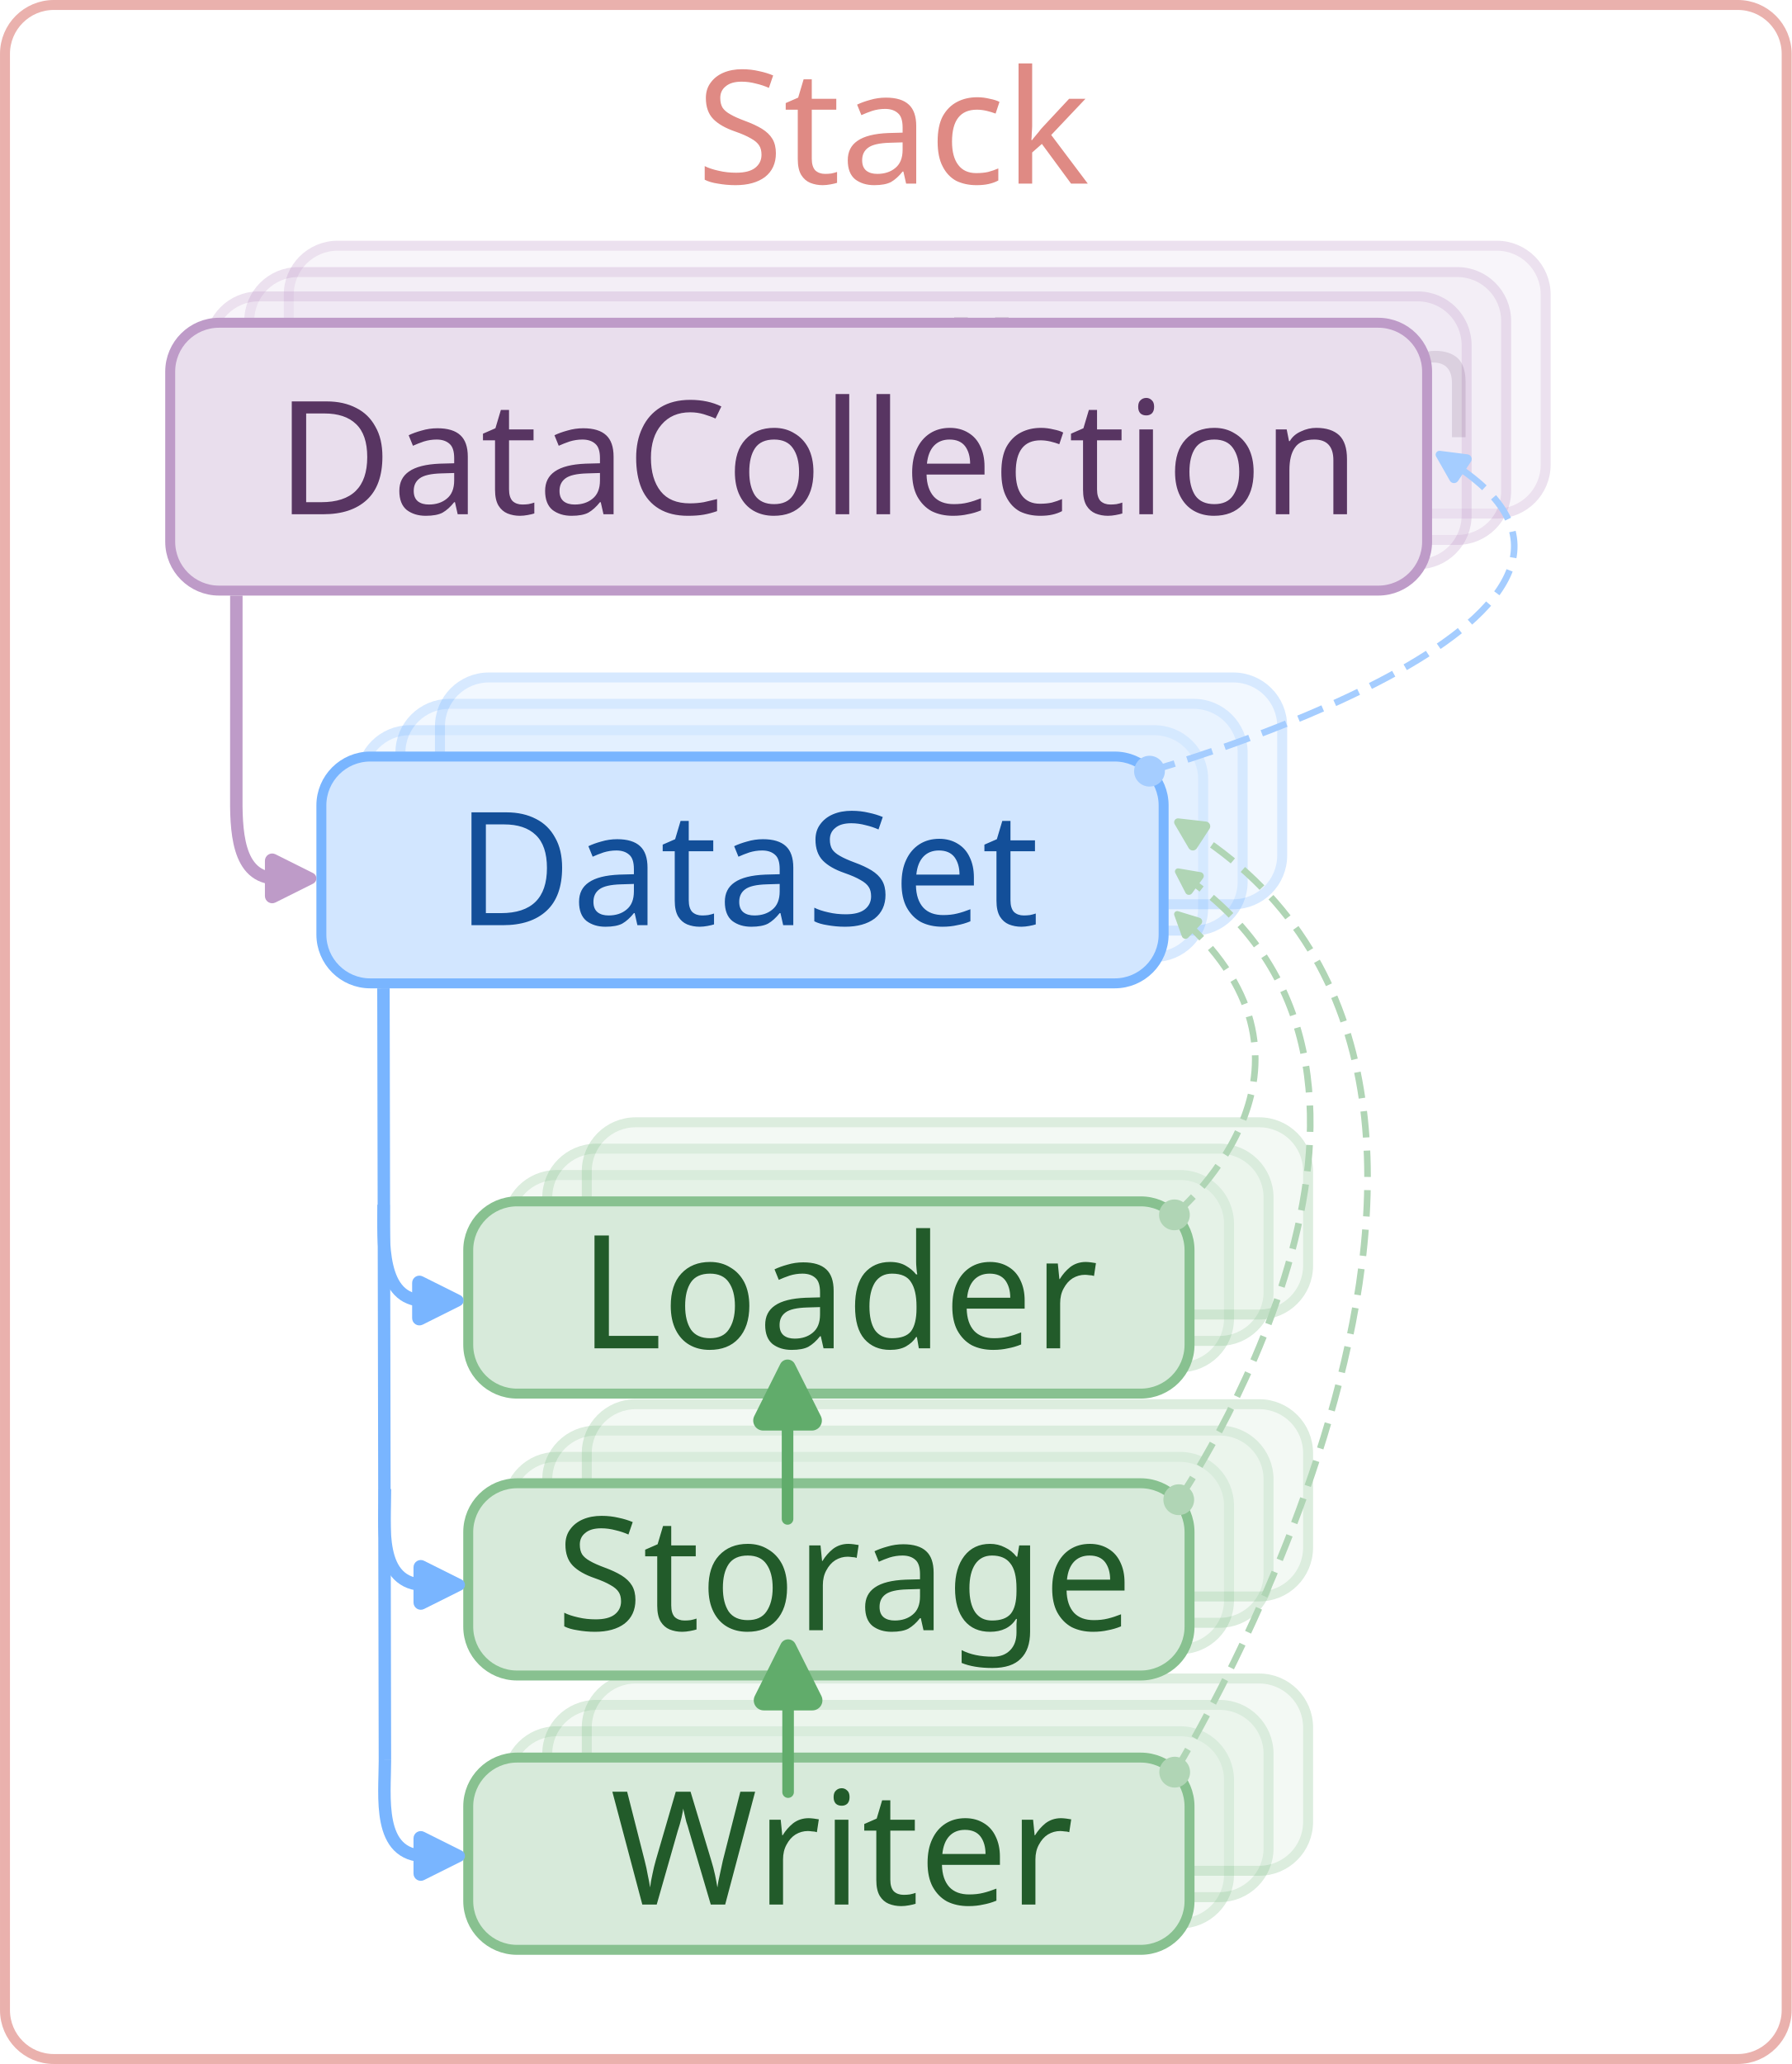
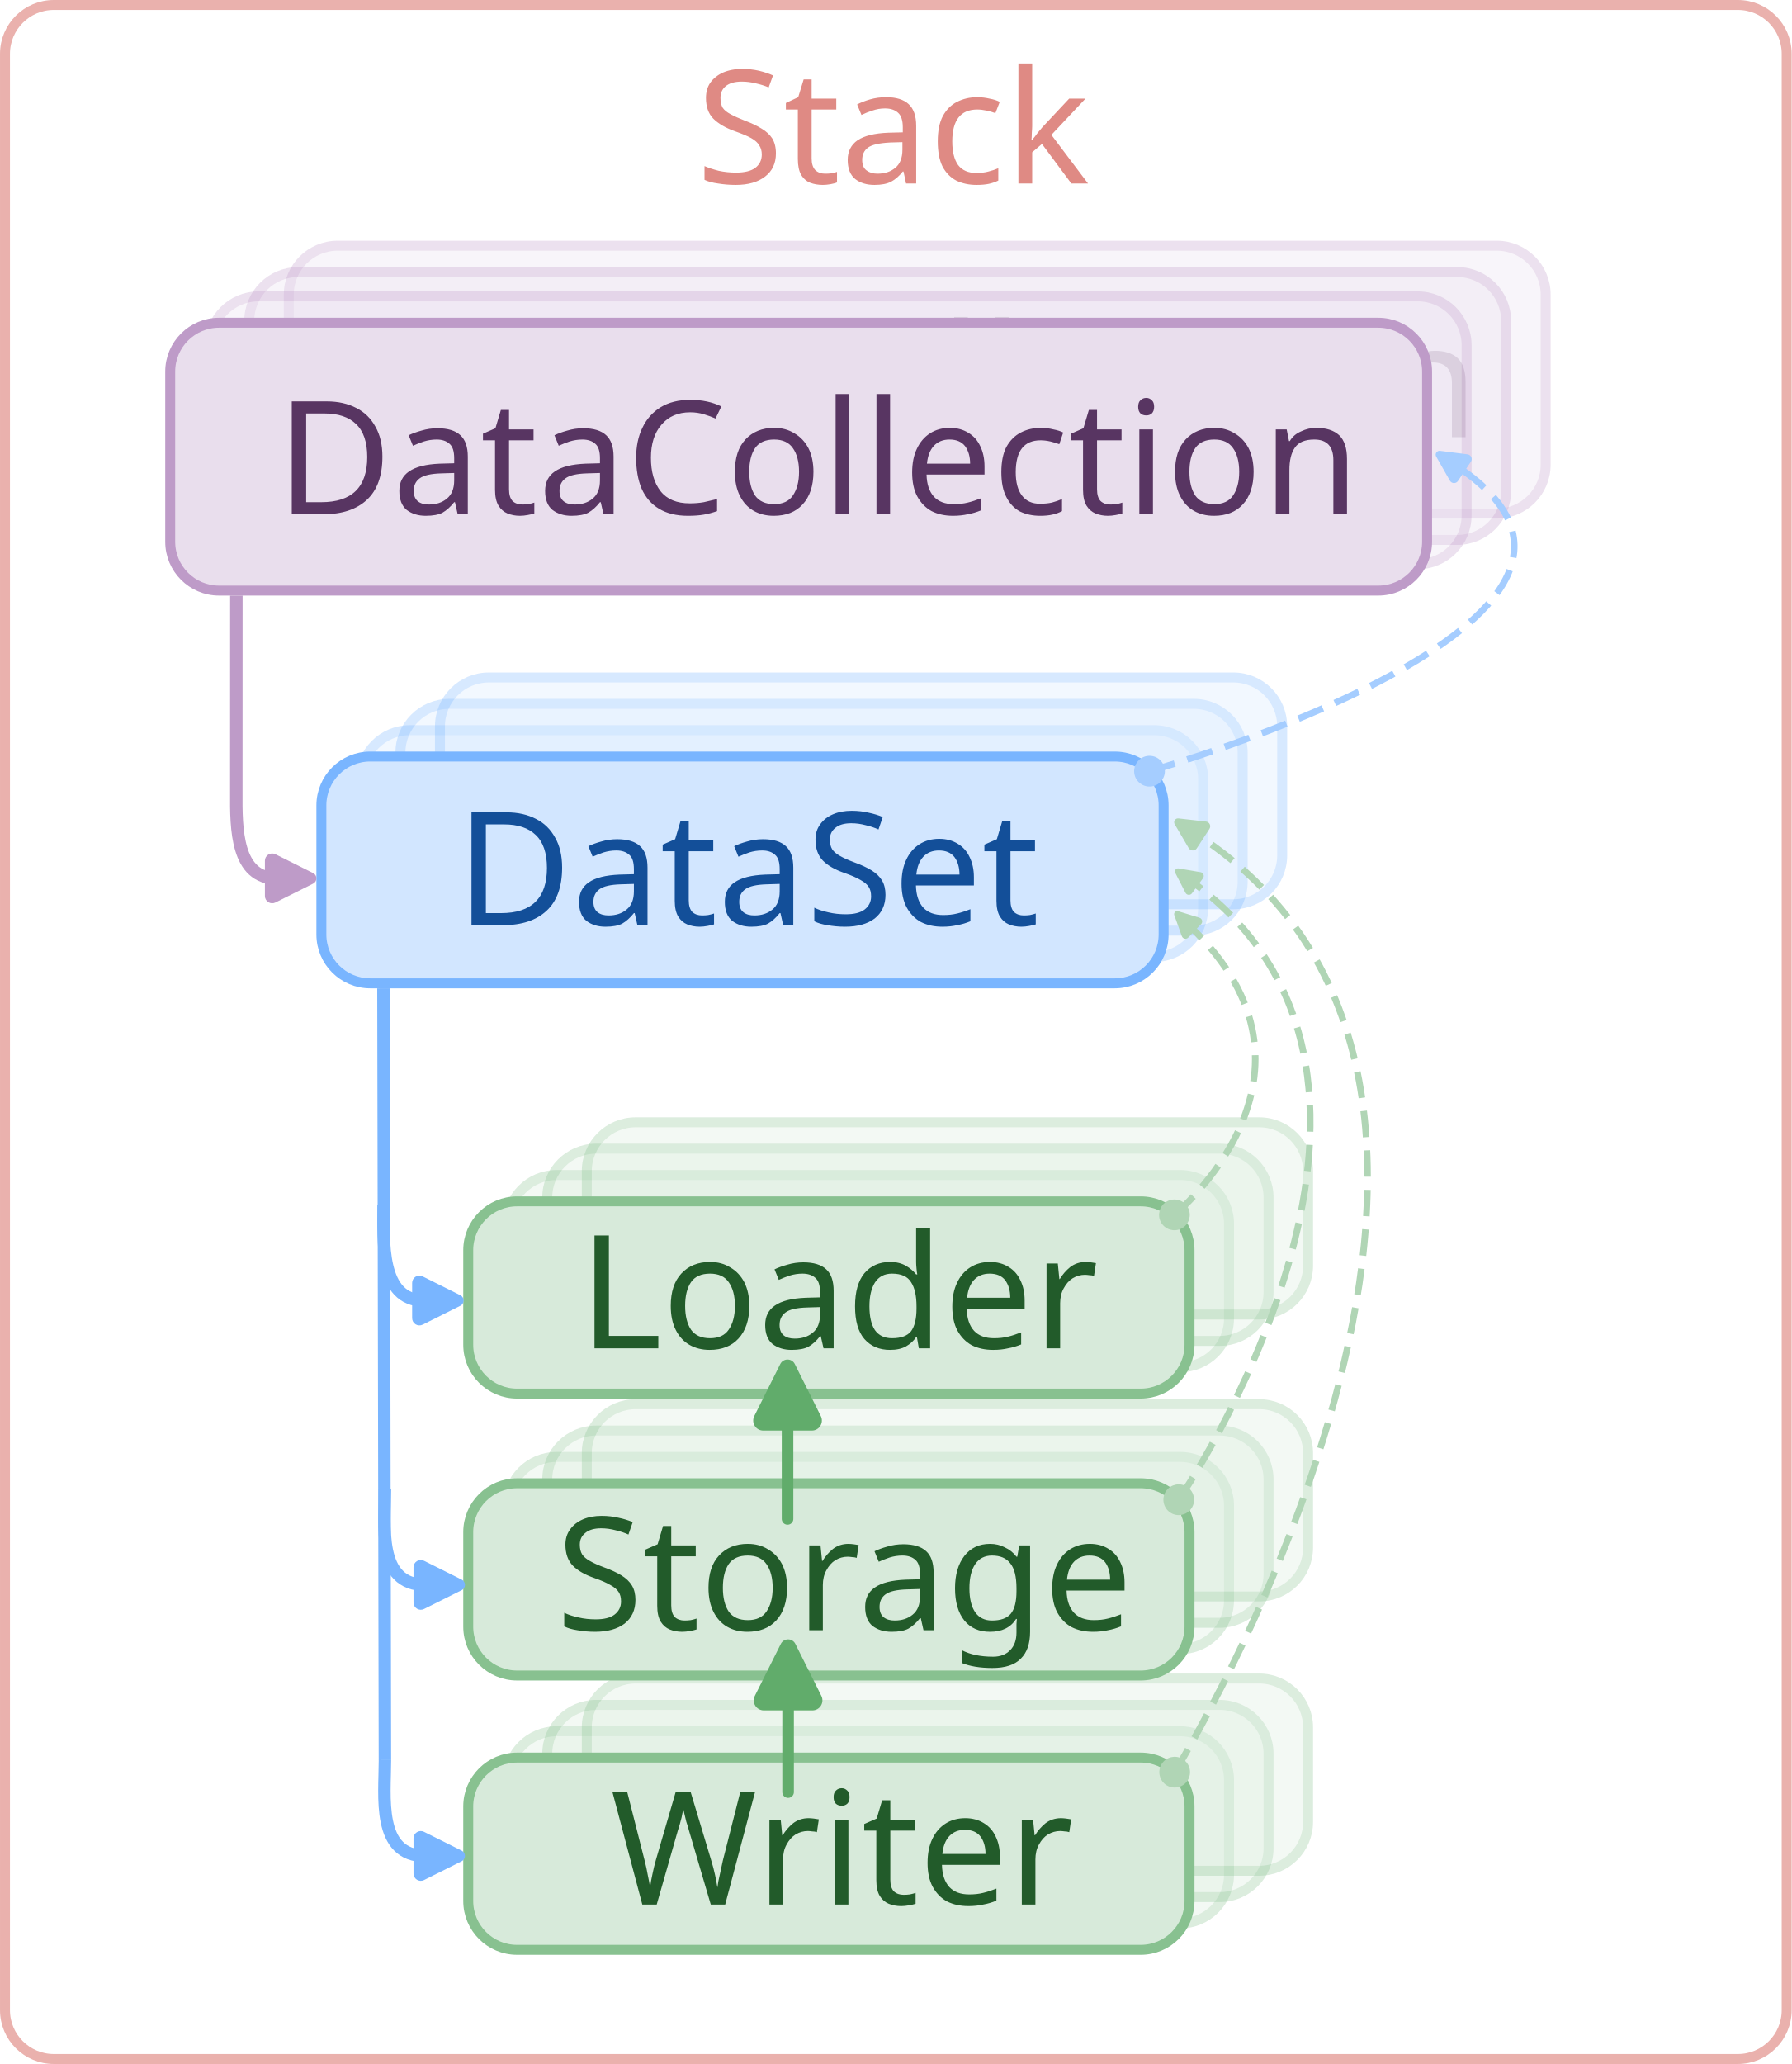
- <svg xmlns="http://www.w3.org/2000/svg" width="71.961mm" height="82.883mm" viewBox="0 0 71.961 82.883" version="1.1" id="svg5">
+ <svg xmlns="http://www.w3.org/2000/svg" width="77.233mm" height="88.955mm" viewBox="0 0 77.233 88.955" version="1.1" id="svg5">
  <defs id="defs2">
    <marker style="overflow:visible" id="Dot" refX="0" refY="0" orient="auto" markerWidth="4.667" markerHeight="4.667" viewBox="0 0 5.667 5.667" preserveAspectRatio="xMidYMid">
      <path transform="scale(0.5)" style="fill:context-stroke;fill-rule:evenodd;stroke:context-stroke;stroke-width:1pt" d="M 5,0 C 5,2.76 2.76,5 0,5 -2.76,5 -5,2.76 -5,0 c 0,-2.76 2.3,-5 5,-5 2.76,0 5,2.24 5,5 z" id="Dot1" />
    </marker>
    <marker style="overflow:visible" id="RoundedArrow" refX="0" refY="0" orient="auto-start-reverse" markerWidth="6.135" markerHeight="5.93" viewBox="0 0 6.135 5.93" preserveAspectRatio="xMidYMid">
      <path transform="scale(0.7)" d="m -0.211,-4.106 6.422,3.211 a 1,1 90 0 1 0,1.789 L -0.211,4.106 A 1.236,1.236 31.717 0 1 -2,3 v -6 a 1.236,1.236 148.283 0 1 1.789,-1.106 z" style="fill:context-stroke;fill-rule:evenodd;stroke:none" id="path1367" />
    </marker>
    <marker style="overflow:visible" id="RoundedArrow-0" refX="0" refY="0" orient="auto-start-reverse" markerWidth="6.135" markerHeight="5.93" viewBox="0 0 6.135 5.93" preserveAspectRatio="xMidYMid">
      <path transform="scale(0.7)" d="m -0.211,-4.106 6.422,3.211 a 1,1 90 0 1 0,1.789 L -0.211,4.106 A 1.236,1.236 31.717 0 1 -2,3 v -6 a 1.236,1.236 148.283 0 1 1.789,-1.106 z" style="fill:context-stroke;fill-rule:evenodd;stroke:none" id="path1367-6" />
    </marker>
    <marker style="overflow:visible" id="RoundedArrow-0-8-4-4" refX="0" refY="0" orient="auto-start-reverse" markerWidth="4.135" markerHeight="3.997" viewBox="0 0 6.135 5.93" preserveAspectRatio="xMidYMid">
      <path transform="scale(0.7)" d="m -0.211,-4.106 6.422,3.211 a 1,1 90 0 1 0,1.789 L -0.211,4.106 A 1.236,1.236 31.717 0 1 -2,3 v -6 a 1.236,1.236 148.283 0 1 1.789,-1.106 z" style="fill:context-stroke;fill-rule:evenodd;stroke:none" id="path1367-6-7-7-4" />
    </marker>
    <marker style="overflow:visible" id="RoundedArrow-0-8-4-4-9" refX="0" refY="0" orient="auto-start-reverse" markerWidth="4.135" markerHeight="3.997" viewBox="0 0 6.135 5.93" preserveAspectRatio="xMidYMid">
      <path transform="scale(0.7)" d="m -0.211,-4.106 6.422,3.211 a 1,1 90 0 1 0,1.789 L -0.211,4.106 A 1.236,1.236 31.717 0 1 -2,3 v -6 a 1.236,1.236 148.283 0 1 1.789,-1.106 z" style="fill:context-stroke;fill-rule:evenodd;stroke:none" id="path1367-6-7-7-4-2" />
    </marker>
    <marker style="overflow:visible" id="RoundedArrow-0-8-4-4-9-6" refX="0" refY="0" orient="auto-start-reverse" markerWidth="4.135" markerHeight="3.997" viewBox="0 0 6.135 5.93" preserveAspectRatio="xMidYMid">
      <path transform="scale(0.7)" d="m -0.211,-4.106 6.422,3.211 a 1,1 90 0 1 0,1.789 L -0.211,4.106 A 1.236,1.236 31.717 0 1 -2,3 v -6 a 1.236,1.236 148.283 0 1 1.789,-1.106 z" style="fill:context-stroke;fill-rule:evenodd;stroke:none" id="path1367-6-7-7-4-2-4" />
    </marker>
    <marker style="overflow:visible" id="RoundedArrow-0-8-4-4-9-6-5" refX="0" refY="0" orient="auto-start-reverse" markerWidth="4.135" markerHeight="3.997" viewBox="0 0 6.135 5.93" preserveAspectRatio="xMidYMid">
      <path transform="scale(0.7)" d="m -0.211,-4.106 6.422,3.211 a 1,1 90 0 1 0,1.789 L -0.211,4.106 A 1.236,1.236 31.717 0 1 -2,3 v -6 a 1.236,1.236 148.283 0 1 1.789,-1.106 z" style="fill:context-stroke;fill-rule:evenodd;stroke:none" id="path1367-6-7-7-4-2-4-0" />
    </marker>
    <marker style="overflow:visible" id="RoundedArrow-0-8-4-4-9-6-5-7" refX="0" refY="0" orient="auto-start-reverse" markerWidth="4.135" markerHeight="3.997" viewBox="0 0 6.135 5.93" preserveAspectRatio="xMidYMid">
      <path transform="scale(0.7)" d="m -0.211,-4.106 6.422,3.211 a 1,1 90 0 1 0,1.789 L -0.211,4.106 A 1.236,1.236 31.717 0 1 -2,3 v -6 a 1.236,1.236 148.283 0 1 1.789,-1.106 z" style="fill:context-stroke;fill-rule:evenodd;stroke:none" id="path1367-6-7-7-4-2-4-0-1" />
    </marker>
    <marker style="overflow:visible" id="RoundedArrow-0-8-4-4-9-6-5-7-5" refX="0" refY="0" orient="auto-start-reverse" markerWidth="5.135" markerHeight="4.964" viewBox="0 0 6.135 5.93" preserveAspectRatio="xMidYMid">
      <path transform="scale(0.7)" d="m -0.211,-4.106 6.422,3.211 a 1,1 90 0 1 0,1.789 L -0.211,4.106 A 1.236,1.236 31.717 0 1 -2,3 v -6 a 1.236,1.236 148.283 0 1 1.789,-1.106 z" style="fill:context-stroke;fill-rule:evenodd;stroke:none" id="path1367-6-7-7-4-2-4-0-1-9" />
    </marker>
    <marker style="overflow:visible" id="Dot-7" refX="0" refY="0" orient="auto" markerWidth="4.667" markerHeight="4.667" viewBox="0 0 5.667 5.667" preserveAspectRatio="xMidYMid">
      <path transform="scale(0.5)" style="fill:context-stroke;fill-rule:evenodd;stroke:context-stroke;stroke-width:1pt" d="M 5,0 C 5,2.76 2.76,5 0,5 -2.76,5 -5,2.76 -5,0 c 0,-2.76 2.3,-5 5,-5 2.76,0 5,2.24 5,5 z" id="Dot1-6" />
    </marker>
    <marker style="overflow:visible" id="RoundedArrow-0-8-4-4-9-6-5-73" refX="0" refY="0" orient="auto-start-reverse" markerWidth="5.135" markerHeight="4.964" viewBox="0 0 6.135 5.93" preserveAspectRatio="xMidYMid">
      <path transform="scale(0.7)" d="m -0.211,-4.106 6.422,3.211 a 1,1 90 0 1 0,1.789 L -0.211,4.106 A 1.236,1.236 31.717 0 1 -2,3 v -6 a 1.236,1.236 148.283 0 1 1.789,-1.106 z" style="fill:context-stroke;fill-rule:evenodd;stroke:none" id="path1367-6-7-7-4-2-4-0-6" />
    </marker>
  </defs>
-   <g id="layer1" transform="translate(-38.7308,-52.18138)">
-     <rect style="fill:none;fill-rule:evenodd;stroke:#eab1ad;stroke-width:0.4;stroke-linecap:round;stroke-linejoin:round;stroke-dasharray:none" id="rect191" width="71.561" height="82.483" x="38.931" y="52.381" rx="1.963" ry="1.963" />
-     <text xml:space="preserve" style="font-size:6.35px;line-height:1.25;font-family:'IBM Plex Sans';-inkscape-font-specification:'IBM Plex Sans,  weight=450';fill:#df8a84;stroke-width:0.265" x="66.707" y="59.552" id="text613">
-       <tspan id="tspan611" style="fill:#df8a84;stroke-width:0.265" x="66.707" y="59.552">Stack</tspan>
+   <g id="layer1" transform="translate(-38.71615,-52.16673)">
+     <rect style="fill:none;fill-rule:evenodd;stroke:#eab1ad;stroke-width:0.429;stroke-linecap:round;stroke-linejoin:round;stroke-dasharray:none" id="rect191" width="76.804" height="88.526" x="38.931" y="52.381" rx="2.106" ry="2.106" />
+     <text xml:space="preserve" style="font-size:6.815px;line-height:1.25;font-family:'IBM Plex Sans';-inkscape-font-specification:'IBM Plex Sans,  weight=450';fill:#df8a84;stroke-width:0.284" x="68.742" y="60.077" id="text613">
+       <tspan id="tspan611" style="fill:#df8a84;stroke-width:0.284" x="68.742" y="60.077">Stack</tspan>
    </text>
-     <g id="g2613-1-5-0" transform="translate(14.07154,-4.394633)" style="opacity:0.3">
+     <g id="g2613-1-5-0" transform="matrix(1.073255,0,0,1.073255,12.25049,-8.553729)" style="opacity:0.3">
      <rect style="fill:#e9deed;fill-rule:evenodd;stroke:#be9bc8;stroke-width:0.4;stroke-linecap:round;stroke-linejoin:round;stroke-dasharray:none" id="rect727-0-9-9" width="50.483" height="10.756" x="36.258" y="66.443" rx="1.963" ry="1.963" />
      <text xml:space="preserve" style="font-size:6.35px;line-height:1.25;font-family:'IBM Plex Sans';-inkscape-font-specification:'IBM Plex Sans,  weight=450';fill:#583562;stroke-width:0.265" x="40.531" y="74.133" id="text669-6-4-1">
        <tspan id="tspan667-1-9-7" style="fill:#583562;stroke-width:0.265" x="40.531" y="74.133">DataCollection</tspan>
      </text>
    </g>
-     <g id="g2613-1-5" transform="translate(12.48404,-3.3363)" style="opacity:0.3">
+     <g id="g2613-1-5" transform="matrix(1.073255,0,0,1.073255,10.5467,-7.417868)" style="opacity:0.3">
      <rect style="fill:#e9deed;fill-rule:evenodd;stroke:#be9bc8;stroke-width:0.4;stroke-linecap:round;stroke-linejoin:round;stroke-dasharray:none" id="rect727-0-9" width="50.483" height="10.756" x="36.258" y="66.443" rx="1.963" ry="1.963" />
      <text xml:space="preserve" style="font-size:6.35px;line-height:1.25;font-family:'IBM Plex Sans';-inkscape-font-specification:'IBM Plex Sans,  weight=450';fill:#583562;stroke-width:0.265" x="40.531" y="74.133" id="text669-6-4">
        <tspan id="tspan667-1-9" style="fill:#583562;stroke-width:0.265" x="40.531" y="74.133">DataCollection</tspan>
      </text>
    </g>
-     <g id="g2613-1" transform="translate(10.89654,-2.359443)" style="opacity:0.3">
+     <g id="g2613-1" transform="matrix(1.073255,0,0,1.073255,8.842904,-6.369453)" style="opacity:0.3">
      <rect style="fill:#e9deed;fill-rule:evenodd;stroke:#be9bc8;stroke-width:0.4;stroke-linecap:round;stroke-linejoin:round;stroke-dasharray:none" id="rect727-0" width="50.483" height="10.756" x="36.258" y="66.443" rx="1.963" ry="1.963" />
      <text xml:space="preserve" style="font-size:6.35px;line-height:1.25;font-family:'IBM Plex Sans';-inkscape-font-specification:'IBM Plex Sans,  weight=450';fill:#583562;stroke-width:0.265" x="40.531" y="74.133" id="text669-6">
        <tspan id="tspan667-1" style="fill:#583562;stroke-width:0.265" x="40.531" y="74.133">DataCollection</tspan>
      </text>
    </g>
-     <g id="g2613" transform="translate(9.309037,-1.30111)">
+     <g id="g2613" transform="matrix(1.073255,0,0,1.073255,7.139112,-5.233592)">
      <rect style="fill:#e9deed;fill-rule:evenodd;stroke:#be9bc8;stroke-width:0.4;stroke-linecap:round;stroke-linejoin:round;stroke-dasharray:none" id="rect727" width="50.483" height="10.756" x="36.258" y="66.443" rx="1.963" ry="1.963" />
      <text xml:space="preserve" style="font-size:6.35px;line-height:1.25;font-family:'IBM Plex Sans';-inkscape-font-specification:'IBM Plex Sans,  weight=450';fill:#583562;stroke-width:0.265" x="40.531" y="74.133" id="text669">
        <tspan id="tspan667" style="fill:#583562;stroke-width:0.265" x="40.531" y="74.133">DataCollection</tspan>
      </text>
    </g>
-     <g id="g2628-1" transform="translate(15.99737,-6.478136)">
+     <g id="g2628-1" transform="matrix(1.073255,0,0,1.073255,14.3174,-10.78986)">
      <rect style="opacity:0.3;fill:#d2e6ff;fill-rule:evenodd;stroke:#79b5ff;stroke-width:0.4;stroke-linecap:round;stroke-linejoin:round;stroke-dasharray:none" id="rect1496-2" width="33.829" height="9.108" x="37.229" y="87.981" rx="1.963" ry="1.963" />
      <rect style="opacity:0.3;fill:#d2e6ff;fill-rule:evenodd;stroke:#79b5ff;stroke-width:0.4;stroke-linecap:round;stroke-linejoin:round;stroke-dasharray:none" id="rect1496-2-9" width="33.829" height="9.108" x="38.816" y="86.923" rx="1.963" ry="1.963" />
      <rect style="opacity:0.3;fill:#d2e6ff;fill-rule:evenodd;stroke:#79b5ff;stroke-width:0.4;stroke-linecap:round;stroke-linejoin:round;stroke-dasharray:none" id="rect1496-2-9-0" width="33.829" height="9.108" x="40.404" y="85.864" rx="1.963" ry="1.963" />
    </g>
-     <g id="g2628" transform="translate(10.08971,-1.490617)">
+     <g id="g2628" transform="matrix(1.073255,0,0,1.073255,7.976969,-5.436981)">
      <rect style="fill:#d2e6ff;fill-rule:evenodd;stroke:#79b5ff;stroke-width:0.4;stroke-linecap:round;stroke-linejoin:round;stroke-dasharray:none" id="rect1496" width="33.829" height="9.108" x="41.549" y="84.052" rx="1.963" ry="1.963" />
      <text xml:space="preserve" style="font-size:6.35px;line-height:1.25;font-family:'IBM Plex Sans';-inkscape-font-specification:'IBM Plex Sans,  weight=450';fill:#134f99;stroke-width:0.265" x="46.97" y="90.822" id="text673">
        <tspan id="tspan671" style="fill:#134f99;stroke-width:0.265" x="46.97" y="90.822">DataSet</tspan>
      </text>
    </g>
-     <g id="g2628-6" transform="translate(52.98232,-6.968816)" />
-     <g id="g3384" transform="translate(15.81459,-0.8370778)">
+     <g id="g2628-6" transform="matrix(1.073255,0,0,1.073255,54.01166,-11.31648)" />
+     <g id="g3384" transform="matrix(1.073255,0,0,1.073255,14.12123,-4.735567)">
      <g id="g13667" style="opacity:0.3" transform="translate(-29.43261,-5.884365)">
        <rect style="fill:#d7eada;fill-rule:evenodd;stroke:#88c190;stroke-width:0.4;stroke-linecap:round;stroke-linejoin:round;stroke-dasharray:none" id="rect1918-8" width="28.971" height="7.72" x="72.742" y="106.087" rx="1.963" ry="1.963" />
        <rect style="fill:#d7eada;fill-rule:evenodd;stroke:#88c190;stroke-width:0.4;stroke-linecap:round;stroke-linejoin:round;stroke-dasharray:none" id="rect1918-2-3" width="28.971" height="7.72" x="72.742" y="117.407" rx="1.963" ry="1.963" />
        <rect style="fill:#d7eada;fill-rule:evenodd;stroke:#88c190;stroke-width:0.4;stroke-linecap:round;stroke-linejoin:round;stroke-dasharray:none" id="rect1918-2-9-1" width="28.971" height="7.72" x="72.742" y="128.423" rx="1.963" ry="1.963" />
      </g>
      <g id="g13667-9" style="opacity:0.3" transform="translate(-27.84511,-6.942699)">
        <rect style="fill:#d7eada;fill-rule:evenodd;stroke:#88c190;stroke-width:0.4;stroke-linecap:round;stroke-linejoin:round;stroke-dasharray:none" id="rect1918-8-8" width="28.971" height="7.72" x="72.742" y="106.087" rx="1.963" ry="1.963" />
        <rect style="fill:#d7eada;fill-rule:evenodd;stroke:#88c190;stroke-width:0.4;stroke-linecap:round;stroke-linejoin:round;stroke-dasharray:none" id="rect1918-2-3-4" width="28.971" height="7.72" x="72.742" y="117.407" rx="1.963" ry="1.963" />
        <rect style="fill:#d7eada;fill-rule:evenodd;stroke:#88c190;stroke-width:0.4;stroke-linecap:round;stroke-linejoin:round;stroke-dasharray:none" id="rect1918-2-9-1-8" width="28.971" height="7.72" x="72.742" y="128.423" rx="1.963" ry="1.963" />
      </g>
      <g id="g13667-9-1" style="opacity:0.3" transform="translate(-26.25761,-8.001032)">
        <rect style="fill:#d7eada;fill-rule:evenodd;stroke:#88c190;stroke-width:0.4;stroke-linecap:round;stroke-linejoin:round;stroke-dasharray:none" id="rect1918-8-8-0" width="28.971" height="7.72" x="72.742" y="106.087" rx="1.963" ry="1.963" />
        <rect style="fill:#d7eada;fill-rule:evenodd;stroke:#88c190;stroke-width:0.4;stroke-linecap:round;stroke-linejoin:round;stroke-dasharray:none" id="rect1918-2-3-4-3" width="28.971" height="7.72" x="72.742" y="117.407" rx="1.963" ry="1.963" />
        <rect style="fill:#d7eada;fill-rule:evenodd;stroke:#88c190;stroke-width:0.4;stroke-linecap:round;stroke-linejoin:round;stroke-dasharray:none" id="rect1918-2-9-1-8-0" width="28.971" height="7.72" x="72.742" y="128.423" rx="1.963" ry="1.963" />
      </g>
      <g id="g2633" transform="translate(1.821554,-5.083051)">
        <rect style="fill:#d7eada;fill-rule:evenodd;stroke:#88c190;stroke-width:0.4;stroke-linecap:round;stroke-linejoin:round;stroke-dasharray:none" id="rect1918" width="28.971" height="7.72" x="39.901" y="106.344" rx="1.963" ry="1.963" />
        <text xml:space="preserve" style="font-size:6.35px;line-height:1.25;font-family:'IBM Plex Sans';-inkscape-font-specification:'IBM Plex Sans,  weight=450';fill:#225b2a;stroke-width:0.265" x="44.363" y="112.246" id="text1796">
          <tspan id="tspan1794" style="fill:#225b2a;stroke-width:0.265" x="44.363" y="112.246">Loader</tspan>
        </text>
      </g>
      <g id="g2638" transform="translate(1.821554,-5.083051)">
        <rect style="fill:#d7eada;fill-rule:evenodd;stroke:#88c190;stroke-width:0.4;stroke-linecap:round;stroke-linejoin:round;stroke-dasharray:none" id="rect1918-2" width="28.971" height="7.72" x="39.901" y="117.664" rx="1.963" ry="1.963" />
        <text xml:space="preserve" style="font-size:6.35px;line-height:1.25;font-family:'IBM Plex Sans';-inkscape-font-specification:'IBM Plex Sans,  weight=450';fill:#225b2a;stroke-width:0.265" x="43.429" y="123.566" id="text1796-7">
          <tspan id="tspan1794-0" style="fill:#225b2a;stroke-width:0.265" x="43.429" y="123.566">Storage</tspan>
        </text>
      </g>
      <g id="g2643" transform="translate(2.515478,-5.083051)">
        <rect style="fill:#d7eada;fill-rule:evenodd;stroke:#88c190;stroke-width:0.4;stroke-linecap:round;stroke-linejoin:round;stroke-dasharray:none" id="rect1918-2-9" width="28.971" height="7.72" x="39.207" y="128.68" rx="1.963" ry="1.963" />
        <text xml:space="preserve" style="font-size:6.35px;line-height:1.25;font-family:'IBM Plex Sans';-inkscape-font-specification:'IBM Plex Sans,  weight=450';fill:#225b2a;stroke-width:0.265" x="44.917" y="134.582" id="text1796-7-3">
          <tspan id="tspan1794-0-6" style="fill:#225b2a;stroke-width:0.265" x="44.917" y="134.582">Writer</tspan>
        </text>
      </g>
      <path style="fill:none;stroke:#61ac6b;stroke-width:0.465;stroke-linecap:round;stroke-linejoin:round;stroke-dasharray:none;stroke-opacity:1;marker-end:url(#RoundedArrow)" d="m 54.548,114.013 v -4.199" id="path2777" />
      <path style="fill:none;stroke:#61ac6b;stroke-width:0.465;stroke-linecap:round;stroke-linejoin:round;stroke-dasharray:none;stroke-opacity:1;marker-end:url(#RoundedArrow-0)" d="m 54.57,124.983 v -3.932" id="path2777-2" />
    </g>
-     <path style="fill:none;stroke:#b0d5b5;stroke-width:0.265px;stroke-linecap:butt;stroke-linejoin:miter;stroke-dasharray:1.058, 0.529;stroke-dashoffset:0;stroke-opacity:1;marker-start:url(#Dot);marker-end:url(#RoundedArrow-0-8-4-4-9-6-5)" d="m 85.901,100.966 c 0,0 6.863,-5.63 0.634,-11.577" id="path8577" />
-     <path style="fill:none;stroke:#a5cdff;stroke-width:0.265px;stroke-linecap:butt;stroke-linejoin:miter;stroke-dasharray:1.058, 0.529;stroke-dashoffset:0;stroke-opacity:1;marker-start:url(#Dot-7);marker-end:url(#RoundedArrow-0-8-4-4-9-6-5-73)" d="m 84.9,83.149 c 0,0 21.528,-6.091 12.392,-12.212" id="path8577-5" />
-     <path style="fill:none;stroke:#b0d5b5;stroke-width:0.265px;stroke-linecap:butt;stroke-linejoin:miter;stroke-dasharray:1.058, 0.529;stroke-dashoffset:0;stroke-opacity:1;marker-start:url(#Dot);marker-end:url(#RoundedArrow-0-8-4-4-9-6-5-7)" d="m 86.075,112.405 c 0,0 11.508,-16.773 0.553,-24.802" id="path8577-1" />
-     <path style="fill:none;stroke:#b0d5b5;stroke-width:0.265px;stroke-linecap:butt;stroke-linejoin:miter;stroke-dasharray:1.058, 0.529;stroke-dashoffset:0;stroke-opacity:1;marker-start:url(#Dot);marker-end:url(#RoundedArrow-0-8-4-4-9-6-5-7-5)" d="m 85.912,123.345 c 0,0 16.826,-27.287 0.883,-37.658" id="path8577-1-7" />
-     <g id="g7189" style="stroke:#79b5ff" transform="translate(9.309037,-1.30111)">
+     <path style="fill:none;stroke:#b0d5b5;stroke-width:0.284px;stroke-linecap:butt;stroke-linejoin:miter;stroke-dasharray:1.136, 0.568;stroke-dashoffset:0;stroke-opacity:1;marker-start:url(#Dot);marker-end:url(#RoundedArrow-0-8-4-4-9-6-5)" d="m 89.342,104.525 c 0,0 7.366,-6.043 0.68,-12.426" id="path8577" />
+     <path style="fill:none;stroke:#a5cdff;stroke-width:0.284px;stroke-linecap:butt;stroke-linejoin:miter;stroke-dasharray:1.136, 0.568;stroke-dashoffset:0;stroke-opacity:1;marker-start:url(#Dot-7);marker-end:url(#RoundedArrow-0-8-4-4-9-6-5-73)" d="m 88.268,85.403 c 0,0 23.105,-6.538 13.3,-13.107" id="path8577-5" />
+     <path style="fill:none;stroke:#b0d5b5;stroke-width:0.284px;stroke-linecap:butt;stroke-linejoin:miter;stroke-dasharray:1.136, 0.568;stroke-dashoffset:0;stroke-opacity:1;marker-start:url(#Dot);marker-end:url(#RoundedArrow-0-8-4-4-9-6-5-7)" d="m 89.528,116.802 c 0,0 12.352,-18.002 0.593,-26.619" id="path8577-1" />
+     <path style="fill:none;stroke:#b0d5b5;stroke-width:0.284px;stroke-linecap:butt;stroke-linejoin:miter;stroke-dasharray:1.136, 0.568;stroke-dashoffset:0;stroke-opacity:1;marker-start:url(#Dot);marker-end:url(#RoundedArrow-0-8-4-4-9-6-5-7-5)" d="m 89.353,128.544 c 0,0 18.059,-29.286 0.948,-40.417" id="path8577-1-7" />
+     <g id="g7189" style="stroke:#79b5ff" transform="matrix(1.073255,0,0,1.073255,7.139112,-5.233592)">
      <path style="fill:none;stroke:#79b5ff;stroke-width:0.5;stroke-linecap:butt;stroke-linejoin:miter;stroke-dasharray:none;stroke-opacity:1" d="m 44.823,93.17 0.059,30.994" id="path5500" />
      <path style="fill:none;stroke:#79b5ff;stroke-width:0.5;stroke-linecap:butt;stroke-linejoin:miter;stroke-dasharray:none;stroke-opacity:1;marker-end:url(#RoundedArrow-0-8-4-4)" d="m 44.883,124.164 c 0,1.452 -0.334,3.847 1.619,3.847" id="path5502" />
      <path style="fill:none;stroke:#79b5ff;stroke-width:0.5;stroke-linecap:butt;stroke-linejoin:miter;stroke-dasharray:none;stroke-opacity:1;marker-end:url(#RoundedArrow-0-8-4-4-9)" d="m 44.883,113.279 c 0,1.452 -0.334,3.847 1.619,3.847" id="path5502-6" />
      <path style="fill:none;stroke:#79b5ff;stroke-width:0.5;stroke-linecap:butt;stroke-linejoin:miter;stroke-dasharray:none;stroke-opacity:1;marker-end:url(#RoundedArrow-0-8-4-4-9-6)" d="m 44.828,101.86 c 0,1.452 -0.157,3.847 1.619,3.847" id="path5502-6-9" />
    </g>
-     <path style="fill:none;stroke:#be9bc8;stroke-width:0.5;stroke-linecap:butt;stroke-linejoin:miter;stroke-dasharray:none;stroke-opacity:1;marker-end:url(#RoundedArrow-0-8-4-4-9-6-5)" d="m 48.224,76.098 c 0,0.129 -0.001,7.775 -0.002,7.916 -0.01,1.452 0.003,3.44 1.621,3.44" id="path5502-6-9-4" />
+     <path style="fill:none;stroke:#be9bc8;stroke-width:0.537;stroke-linecap:butt;stroke-linejoin:miter;stroke-dasharray:none;stroke-opacity:1;marker-end:url(#RoundedArrow-0-8-4-4-9-6-5)" d="m 48.905,77.835 c 0,0.138 -0.001,8.344 -0.003,8.496 -0.011,1.558 0.003,3.692 1.74,3.692" id="path5502-6-9-4" />
  </g>
</svg>
